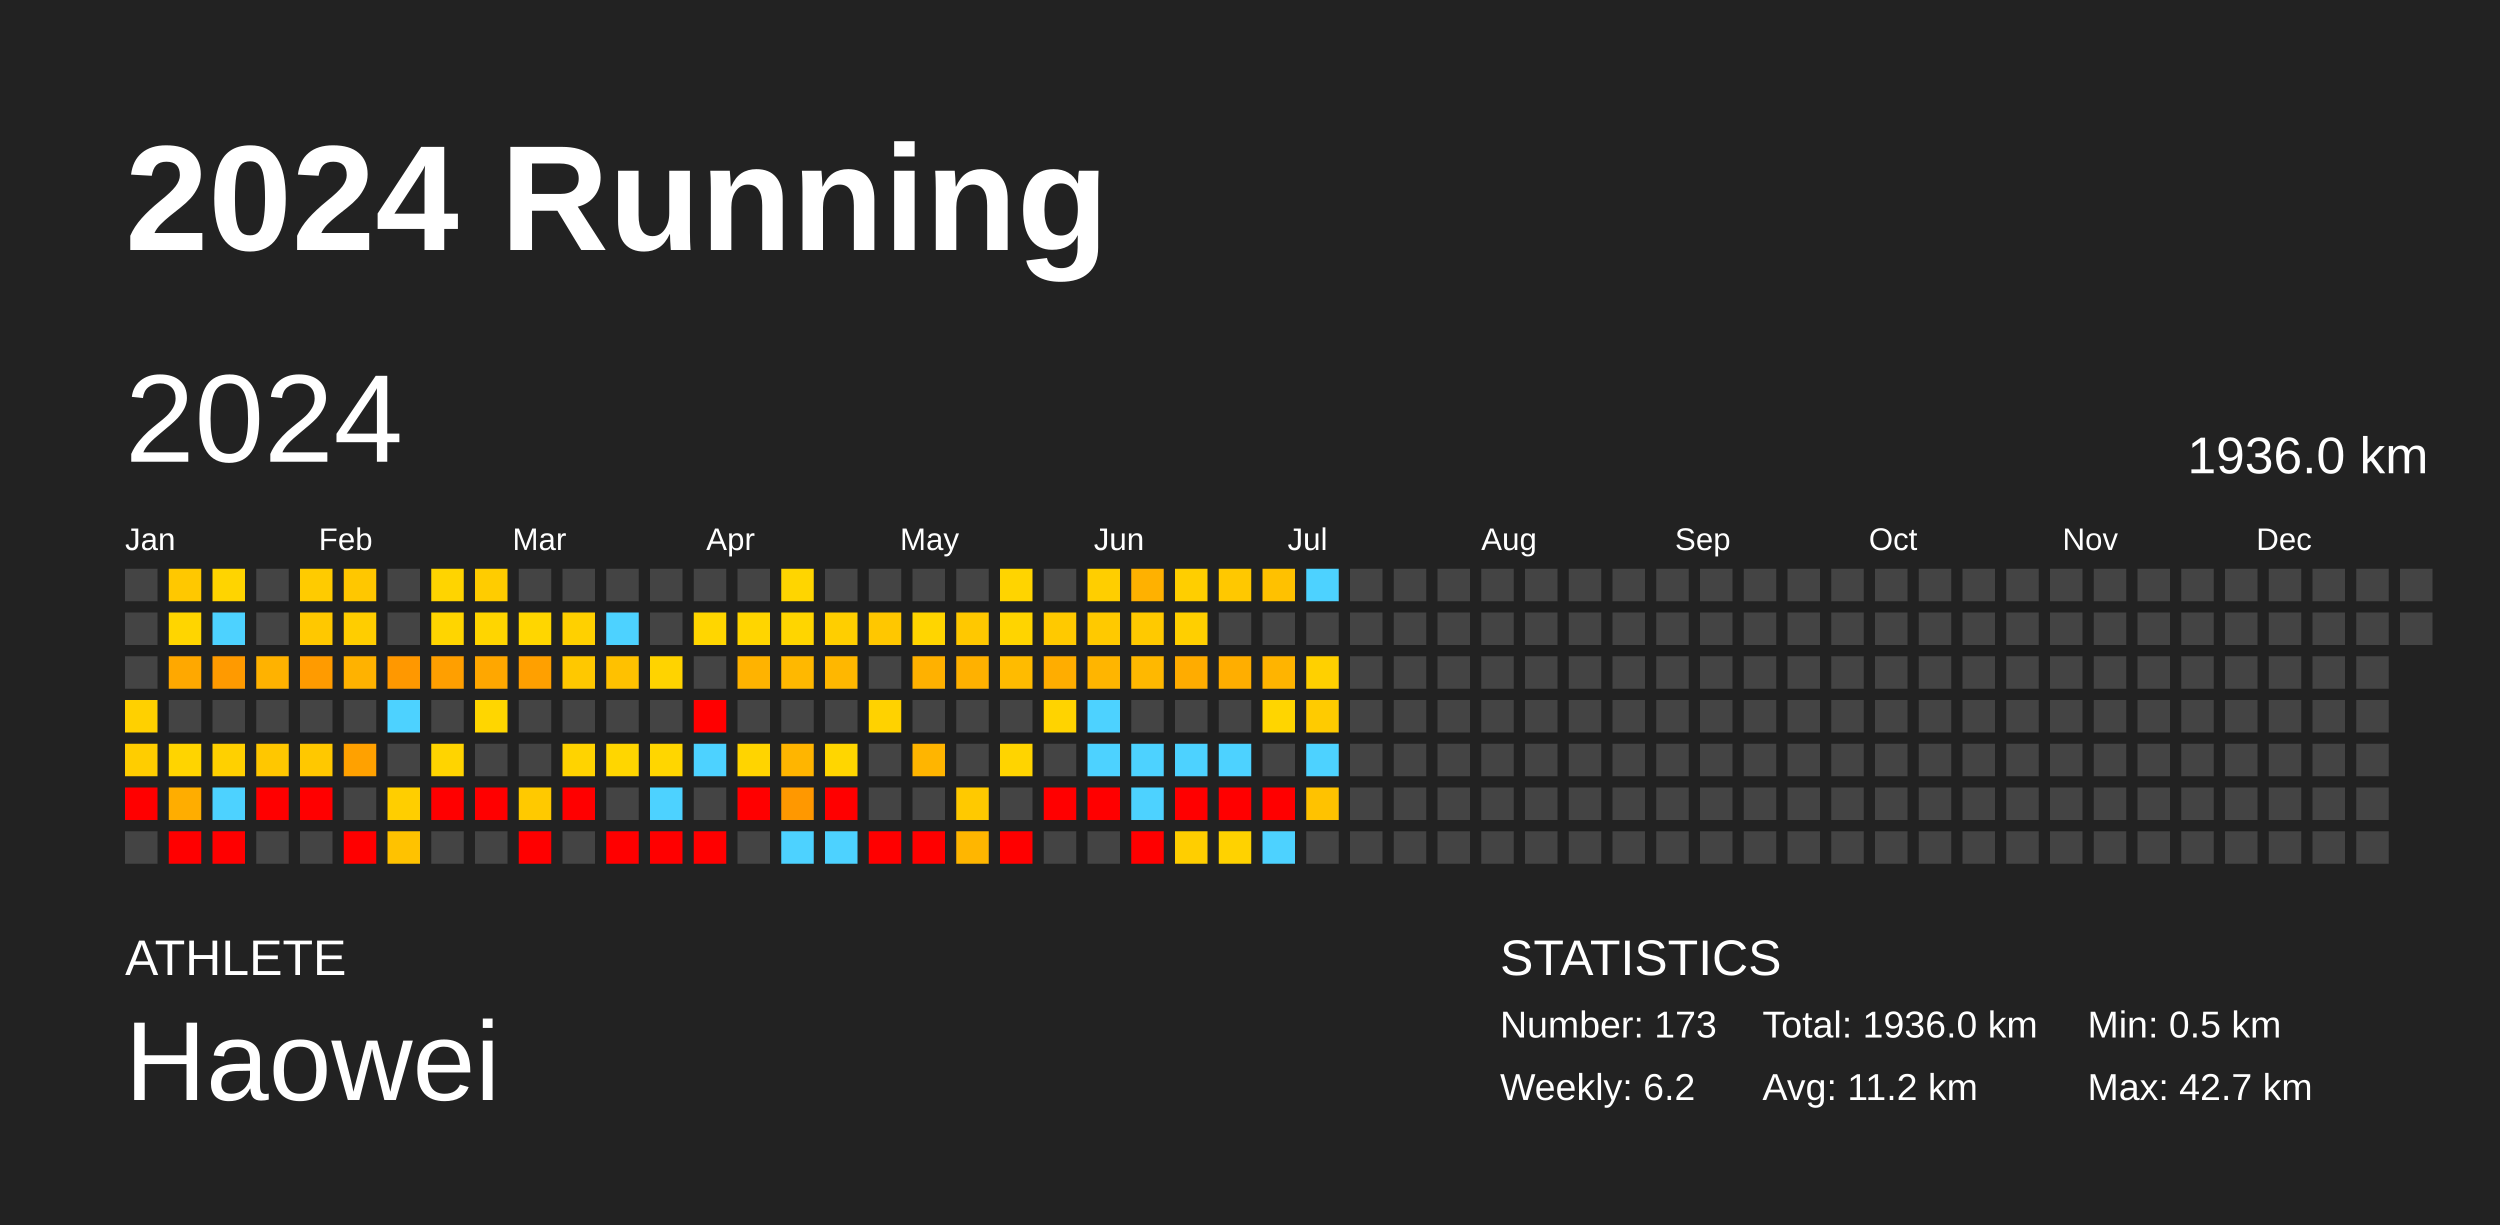
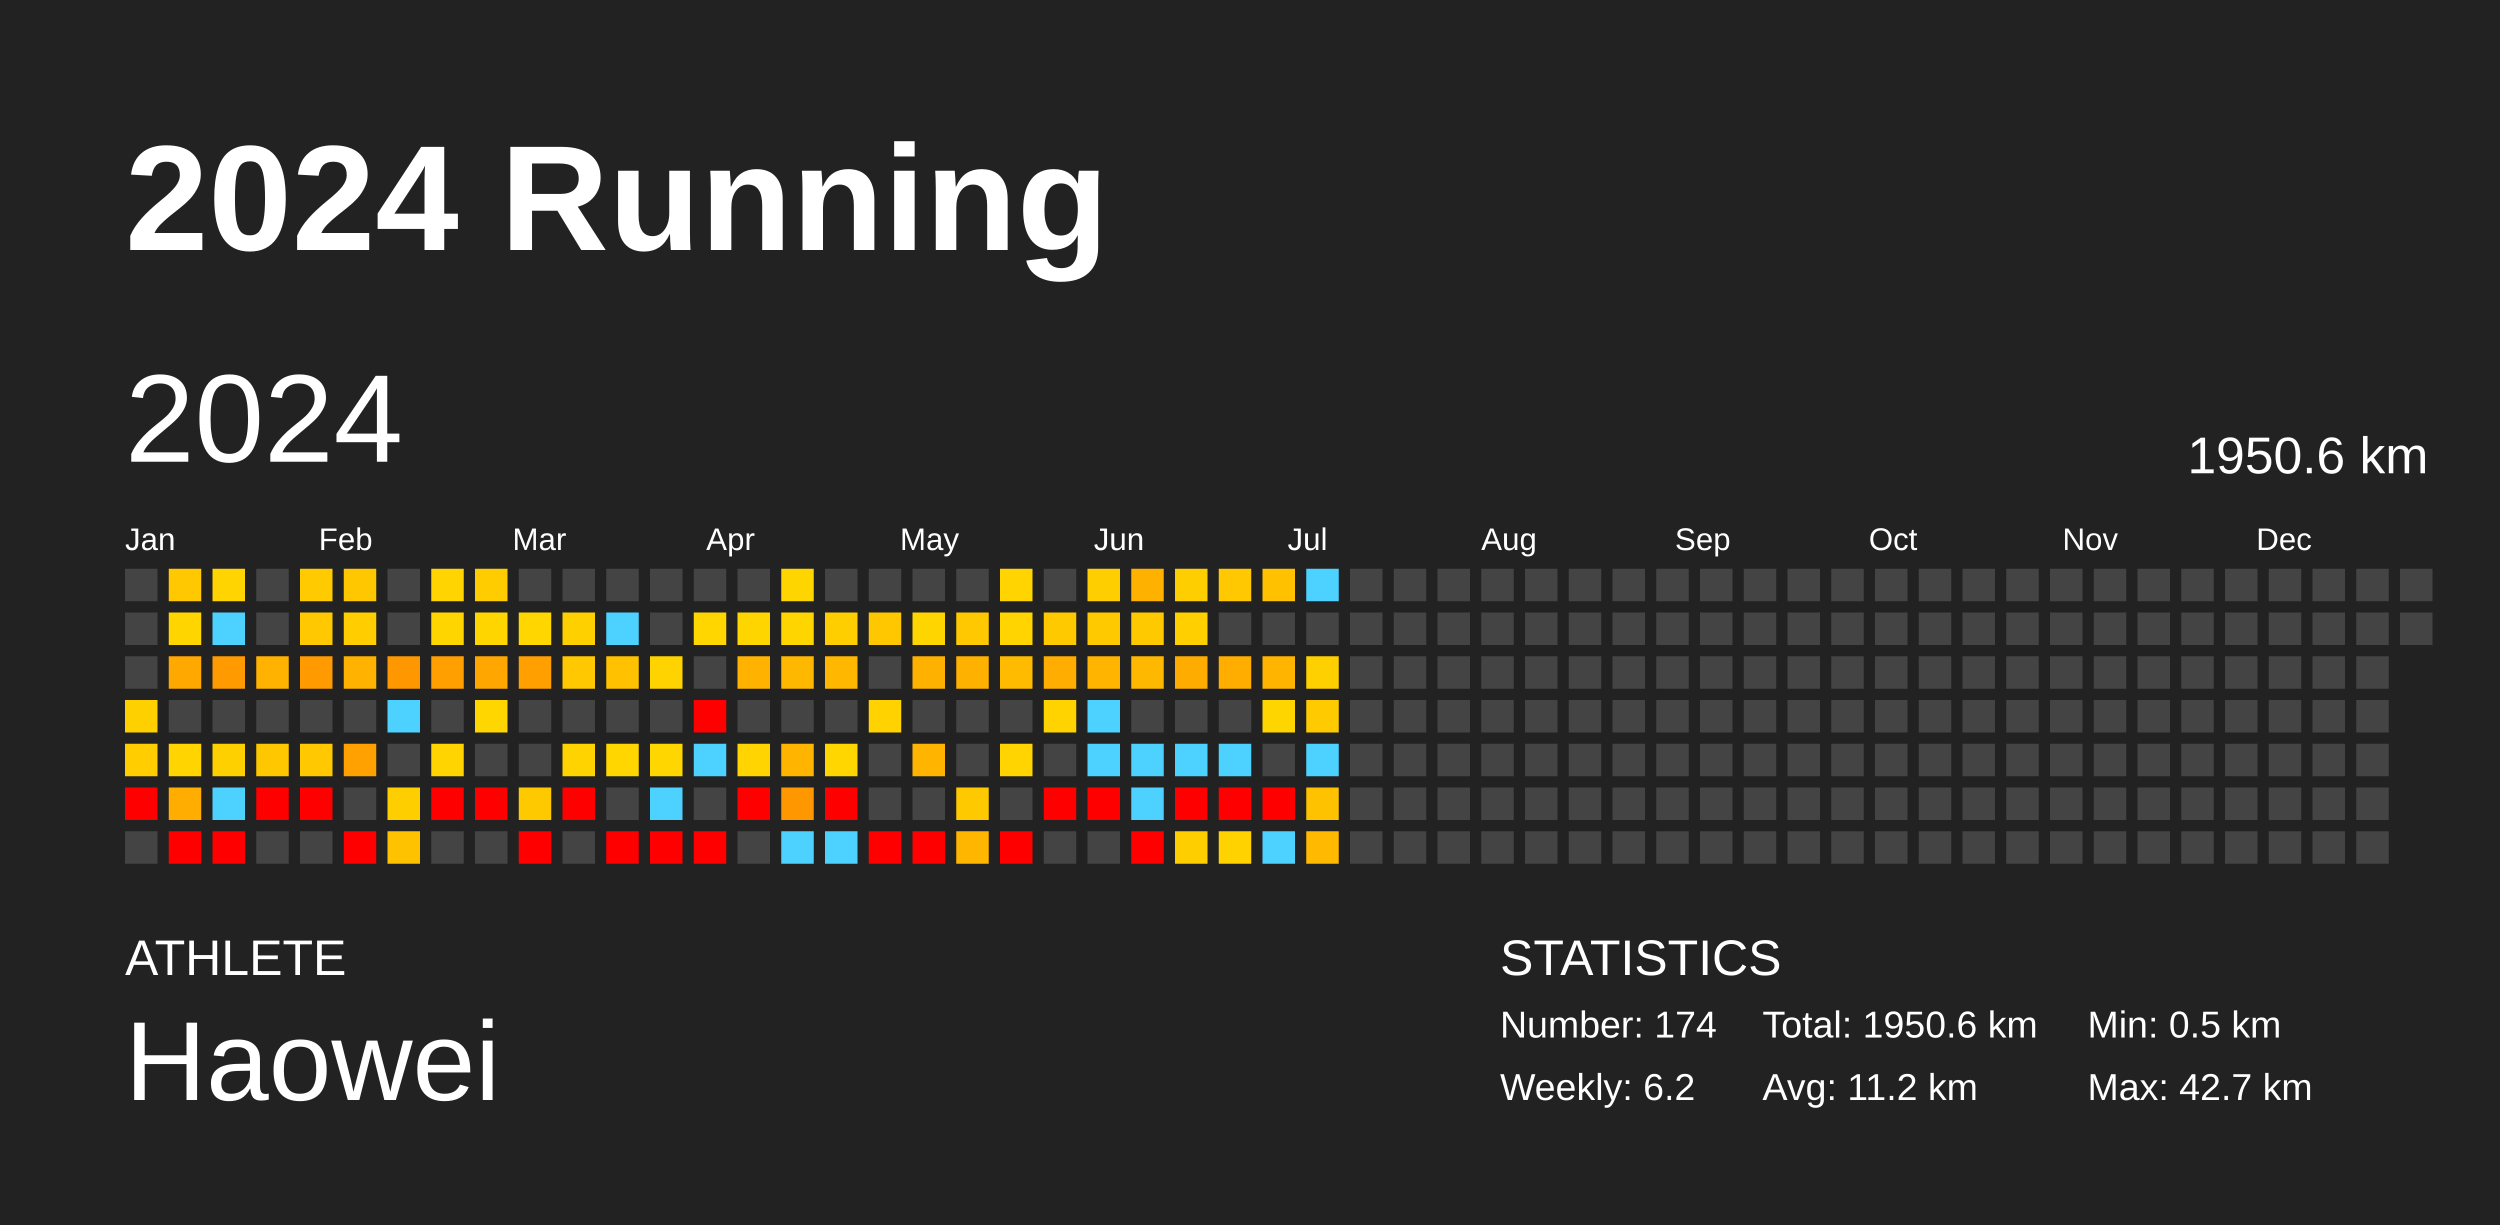
<svg xmlns="http://www.w3.org/2000/svg" baseProfile="full" height="98mm" version="1.1" viewBox="0,0,200,98" width="200mm">
  <defs />
  <rect fill="#222222" height="98" width="200" x="0" y="0" />
  <text fill="#FFFFFF" style="font-size:12px; font-family:Arial; font-weight:bold;" x="10" y="20">2024 Running</text>
  <text fill="#FFFFFF" style="font-size:4px; font-family:Arial" x="10" y="78">ATHLETE</text>
  <text fill="#FFFFFF" style="font-size:9px; font-family:Arial" x="10" y="88">Haowei</text>
  <text fill="#FFFFFF" style="font-size:4px; font-family:Arial" x="120" y="78">STATISTICS</text>
-   <text fill="#FFFFFF" style="font-size:3px; font-family:Arial" x="120" y="83">Number: 173</text>
+   <text fill="#FFFFFF" style="font-size:3px; font-family:Arial" x="120" y="83">Number: 174</text>
  <text fill="#FFFFFF" style="font-size:3px; font-family:Arial" x="120" y="88">Weekly: 6.2</text>
-   <text fill="#FFFFFF" style="font-size:3px; font-family:Arial" x="141" y="83">Total: 1936.0 km</text>
+   <text fill="#FFFFFF" style="font-size:3px; font-family:Arial" x="141" y="83">Total: 1950.6 km</text>
  <text fill="#FFFFFF" style="font-size:3px; font-family:Arial" x="141" y="88">Avg: 11.2 km</text>
  <text fill="#FFFFFF" style="font-size:3px; font-family:Arial" x="167" y="83">Min: 0.5 km</text>
  <text fill="#FFFFFF" style="font-size:3px; font-family:Arial" x="167" y="88">Max: 42.7 km</text>
  <text dominant-baseline="hanging" fill="#FFFFFF" style="font-size:10.0px; font-family:Arial;" x="10" y="30">2024</text>
-   <text dominant-baseline="hanging" fill="#FFFFFF" style="font-size:4.125px; font-family:Arial;" x="175" y="35">1936.0 km</text>
+   <text dominant-baseline="hanging" fill="#FFFFFF" style="font-size:4.125px; font-family:Arial;" x="175" y="35">1950.6 km</text>
  <text fill="#FFFFFF" style="font-size:2.5px; font-family:Arial" x="10.0" y="44">Jan</text>
  <text fill="#FFFFFF" style="font-size:2.5px; font-family:Arial" x="25.5" y="44">Feb</text>
  <text fill="#FFFFFF" style="font-size:2.5px; font-family:Arial" x="41.0" y="44">Mar</text>
  <text fill="#FFFFFF" style="font-size:2.5px; font-family:Arial" x="56.5" y="44">Apr</text>
  <text fill="#FFFFFF" style="font-size:2.5px; font-family:Arial" x="72.0" y="44">May</text>
  <text fill="#FFFFFF" style="font-size:2.5px; font-family:Arial" x="87.5" y="44">Jun</text>
  <text fill="#FFFFFF" style="font-size:2.5px; font-family:Arial" x="103.0" y="44">Jul</text>
  <text fill="#FFFFFF" style="font-size:2.5px; font-family:Arial" x="118.5" y="44">Aug</text>
  <text fill="#FFFFFF" style="font-size:2.5px; font-family:Arial" x="134.0" y="44">Sep</text>
  <text fill="#FFFFFF" style="font-size:2.5px; font-family:Arial" x="149.5" y="44">Oct</text>
  <text fill="#FFFFFF" style="font-size:2.5px; font-family:Arial" x="165.0" y="44">Nov</text>
  <text fill="#FFFFFF" style="font-size:2.5px; font-family:Arial" x="180.5" y="44">Dec</text>
  <rect fill="#444444" height="2.6" width="2.6" x="10.0" y="45.5" />
  <rect fill="#444444" height="2.6" width="2.6" x="10.0" y="49.0" />
  <rect fill="#444444" height="2.6" width="2.6" x="10.0" y="52.5" />
  <rect fill="#ffd000" height="2.6" width="2.6" x="10.0" y="56.0" />
  <rect fill="#ffcd00" height="2.6" width="2.6" x="10.0" y="59.5" />
  <rect fill="red" height="2.6" width="2.6" x="10.0" y="63.0" />
  <rect fill="#444444" height="2.6" width="2.6" x="10.0" y="66.5" />
  <rect fill="#ffc800" height="2.6" width="2.6" x="13.5" y="45.5" />
  <rect fill="#ffd500" height="2.6" width="2.6" x="13.5" y="49.0" />
  <rect fill="#ffa800" height="2.6" width="2.6" x="13.5" y="52.5" />
  <rect fill="#444444" height="2.6" width="2.6" x="13.5" y="56.0" />
  <rect fill="#ffd400" height="2.6" width="2.6" x="13.5" y="59.5" />
  <rect fill="#ffad00" height="2.6" width="2.6" x="13.5" y="63.0" />
  <rect fill="red" height="2.6" width="2.6" x="13.5" y="66.5" />
  <rect fill="#ffd400" height="2.6" width="2.6" x="17.0" y="45.5" />
  <rect fill="#4dd2ff" height="2.6" width="2.6" x="17.0" y="49.0" />
  <rect fill="#ff9a00" height="2.6" width="2.6" x="17.0" y="52.5" />
  <rect fill="#444444" height="2.6" width="2.6" x="17.0" y="56.0" />
  <rect fill="#ffd000" height="2.6" width="2.6" x="17.0" y="59.5" />
  <rect fill="#4dd2ff" height="2.6" width="2.6" x="17.0" y="63.0" />
  <rect fill="red" height="2.6" width="2.6" x="17.0" y="66.5" />
  <rect fill="#444444" height="2.6" width="2.6" x="20.5" y="45.5" />
  <rect fill="#444444" height="2.6" width="2.6" x="20.5" y="49.0" />
  <rect fill="#ffb200" height="2.6" width="2.6" x="20.5" y="52.5" />
  <rect fill="#444444" height="2.6" width="2.6" x="20.5" y="56.0" />
  <rect fill="#ffc700" height="2.6" width="2.6" x="20.5" y="59.5" />
  <rect fill="red" height="2.6" width="2.6" x="20.5" y="63.0" />
  <rect fill="#444444" height="2.6" width="2.6" x="20.5" y="66.5" />
  <rect fill="#ffcb00" height="2.6" width="2.6" x="24.0" y="45.5" />
  <rect fill="#ffc800" height="2.6" width="2.6" x="24.0" y="49.0" />
  <rect fill="#ff9b00" height="2.6" width="2.6" x="24.0" y="52.5" />
  <rect fill="#444444" height="2.6" width="2.6" x="24.0" y="56.0" />
  <rect fill="#ffc800" height="2.6" width="2.6" x="24.0" y="59.5" />
  <rect fill="red" height="2.6" width="2.6" x="24.0" y="63.0" />
  <rect fill="#444444" height="2.6" width="2.6" x="24.0" y="66.5" />
  <rect fill="#ffc700" height="2.6" width="2.6" x="27.5" y="45.5" />
  <rect fill="#ffcd00" height="2.6" width="2.6" x="27.5" y="49.0" />
  <rect fill="#ffb200" height="2.6" width="2.6" x="27.5" y="52.5" />
  <rect fill="#444444" height="2.6" width="2.6" x="27.5" y="56.0" />
  <rect fill="#ffa100" height="2.6" width="2.6" x="27.5" y="59.5" />
  <rect fill="#444444" height="2.6" width="2.6" x="27.5" y="63.0" />
  <rect fill="red" height="2.6" width="2.6" x="27.5" y="66.5" />
  <rect fill="#444444" height="2.6" width="2.6" x="31.0" y="45.5" />
  <rect fill="#444444" height="2.6" width="2.6" x="31.0" y="49.0" />
  <rect fill="#ff9800" height="2.6" width="2.6" x="31.0" y="52.5" />
  <rect fill="#4dd2ff" height="2.6" width="2.6" x="31.0" y="56.0" />
  <rect fill="#444444" height="2.6" width="2.6" x="31.0" y="59.5" />
  <rect fill="#ffce00" height="2.6" width="2.6" x="31.0" y="63.0" />
  <rect fill="#ffc200" height="2.6" width="2.6" x="31.0" y="66.5" />
  <rect fill="#ffd400" height="2.6" width="2.6" x="34.5" y="45.5" />
  <rect fill="#ffd500" height="2.6" width="2.6" x="34.5" y="49.0" />
  <rect fill="#ff9f00" height="2.6" width="2.6" x="34.5" y="52.5" />
  <rect fill="#444444" height="2.6" width="2.6" x="34.5" y="56.0" />
  <rect fill="#ffd400" height="2.6" width="2.6" x="34.5" y="59.5" />
  <rect fill="red" height="2.6" width="2.6" x="34.5" y="63.0" />
  <rect fill="#444444" height="2.6" width="2.6" x="34.5" y="66.5" />
  <rect fill="#ffcc00" height="2.6" width="2.6" x="38.0" y="45.5" />
  <rect fill="#ffd500" height="2.6" width="2.6" x="38.0" y="49.0" />
  <rect fill="#ffa700" height="2.6" width="2.6" x="38.0" y="52.5" />
  <rect fill="#ffd600" height="2.6" width="2.6" x="38.0" y="56.0" />
  <rect fill="#444444" height="2.6" width="2.6" x="38.0" y="59.5" />
  <rect fill="red" height="2.6" width="2.6" x="38.0" y="63.0" />
  <rect fill="#444444" height="2.6" width="2.6" x="38.0" y="66.5" />
  <rect fill="#444444" height="2.6" width="2.6" x="41.5" y="45.5" />
  <rect fill="#ffd600" height="2.6" width="2.6" x="41.5" y="49.0" />
  <rect fill="#ffa000" height="2.6" width="2.6" x="41.5" y="52.5" />
  <rect fill="#444444" height="2.6" width="2.6" x="41.5" y="56.0" />
  <rect fill="#444444" height="2.6" width="2.6" x="41.5" y="59.5" />
  <rect fill="#ffc900" height="2.6" width="2.6" x="41.5" y="63.0" />
  <rect fill="red" height="2.6" width="2.6" x="41.5" y="66.5" />
  <rect fill="#444444" height="2.6" width="2.6" x="45.0" y="45.5" />
  <rect fill="#ffd000" height="2.6" width="2.6" x="45.0" y="49.0" />
  <rect fill="#ffc800" height="2.6" width="2.6" x="45.0" y="52.5" />
  <rect fill="#444444" height="2.6" width="2.6" x="45.0" y="56.0" />
  <rect fill="#ffd300" height="2.6" width="2.6" x="45.0" y="59.5" />
  <rect fill="red" height="2.6" width="2.6" x="45.0" y="63.0" />
  <rect fill="#444444" height="2.6" width="2.6" x="45.0" y="66.5" />
  <rect fill="#444444" height="2.6" width="2.6" x="48.5" y="45.5" />
  <rect fill="#4dd2ff" height="2.6" width="2.6" x="48.5" y="49.0" />
  <rect fill="#ffc100" height="2.6" width="2.6" x="48.5" y="52.5" />
  <rect fill="#444444" height="2.6" width="2.6" x="48.5" y="56.0" />
  <rect fill="#ffd600" height="2.6" width="2.6" x="48.5" y="59.5" />
  <rect fill="#444444" height="2.6" width="2.6" x="48.5" y="63.0" />
  <rect fill="red" height="2.6" width="2.6" x="48.5" y="66.5" />
  <rect fill="#444444" height="2.6" width="2.6" x="52.0" y="45.5" />
  <rect fill="#444444" height="2.6" width="2.6" x="52.0" y="49.0" />
  <rect fill="#ffd300" height="2.6" width="2.6" x="52.0" y="52.5" />
  <rect fill="#444444" height="2.6" width="2.6" x="52.0" y="56.0" />
  <rect fill="#ffd600" height="2.6" width="2.6" x="52.0" y="59.5" />
  <rect fill="#4dd2ff" height="2.6" width="2.6" x="52.0" y="63.0" />
  <rect fill="red" height="2.6" width="2.6" x="52.0" y="66.5" />
  <rect fill="#444444" height="2.6" width="2.6" x="55.5" y="45.5" />
  <rect fill="#ffd600" height="2.6" width="2.6" x="55.5" y="49.0" />
  <rect fill="#444444" height="2.6" width="2.6" x="55.5" y="52.5" />
  <rect fill="red" height="2.6" width="2.6" x="55.5" y="56.0" />
  <rect fill="#4dd2ff" height="2.6" width="2.6" x="55.5" y="59.5" />
  <rect fill="#444444" height="2.6" width="2.6" x="55.5" y="63.0" />
  <rect fill="red" height="2.6" width="2.6" x="55.5" y="66.5" />
  <rect fill="#444444" height="2.6" width="2.6" x="59.0" y="45.5" />
  <rect fill="#ffd500" height="2.6" width="2.6" x="59.0" y="49.0" />
  <rect fill="#ffb300" height="2.6" width="2.6" x="59.0" y="52.5" />
  <rect fill="#444444" height="2.6" width="2.6" x="59.0" y="56.0" />
  <rect fill="#ffd400" height="2.6" width="2.6" x="59.0" y="59.5" />
  <rect fill="red" height="2.6" width="2.6" x="59.0" y="63.0" />
  <rect fill="#444444" height="2.6" width="2.6" x="59.0" y="66.5" />
  <rect fill="#ffd500" height="2.6" width="2.6" x="62.5" y="45.5" />
  <rect fill="#ffd500" height="2.6" width="2.6" x="62.5" y="49.0" />
  <rect fill="#ffb800" height="2.6" width="2.6" x="62.5" y="52.5" />
  <rect fill="#444444" height="2.6" width="2.6" x="62.5" y="56.0" />
  <rect fill="#ffb500" height="2.6" width="2.6" x="62.5" y="59.5" />
  <rect fill="#ff9800" height="2.6" width="2.6" x="62.5" y="63.0" />
  <rect fill="#4dd2ff" height="2.6" width="2.6" x="62.5" y="66.5" />
  <rect fill="#444444" height="2.6" width="2.6" x="66.0" y="45.5" />
  <rect fill="#ffce00" height="2.6" width="2.6" x="66.0" y="49.0" />
  <rect fill="#ffb700" height="2.6" width="2.6" x="66.0" y="52.5" />
  <rect fill="#444444" height="2.6" width="2.6" x="66.0" y="56.0" />
  <rect fill="#ffd600" height="2.6" width="2.6" x="66.0" y="59.5" />
  <rect fill="red" height="2.6" width="2.6" x="66.0" y="63.0" />
  <rect fill="#4dd2ff" height="2.6" width="2.6" x="66.0" y="66.5" />
  <rect fill="#444444" height="2.6" width="2.6" x="69.5" y="45.5" />
  <rect fill="#ffc700" height="2.6" width="2.6" x="69.5" y="49.0" />
  <rect fill="#444444" height="2.6" width="2.6" x="69.5" y="52.5" />
  <rect fill="#ffd200" height="2.6" width="2.6" x="69.5" y="56.0" />
  <rect fill="#444444" height="2.6" width="2.6" x="69.5" y="59.5" />
  <rect fill="#444444" height="2.6" width="2.6" x="69.5" y="63.0" />
  <rect fill="red" height="2.6" width="2.6" x="69.5" y="66.5" />
  <rect fill="#444444" height="2.6" width="2.6" x="73.0" y="45.5" />
  <rect fill="#ffd500" height="2.6" width="2.6" x="73.0" y="49.0" />
  <rect fill="#ffb100" height="2.6" width="2.6" x="73.0" y="52.5" />
  <rect fill="#444444" height="2.6" width="2.6" x="73.0" y="56.0" />
  <rect fill="#ffb500" height="2.6" width="2.6" x="73.0" y="59.5" />
  <rect fill="#444444" height="2.6" width="2.6" x="73.0" y="63.0" />
  <rect fill="red" height="2.6" width="2.6" x="73.0" y="66.5" />
  <rect fill="#444444" height="2.6" width="2.6" x="76.5" y="45.5" />
  <rect fill="#ffc800" height="2.6" width="2.6" x="76.5" y="49.0" />
  <rect fill="#ffb100" height="2.6" width="2.6" x="76.5" y="52.5" />
  <rect fill="#444444" height="2.6" width="2.6" x="76.5" y="56.0" />
  <rect fill="#444444" height="2.6" width="2.6" x="76.5" y="59.5" />
  <rect fill="#ffc900" height="2.6" width="2.6" x="76.5" y="63.0" />
  <rect fill="#ffb600" height="2.6" width="2.6" x="76.5" y="66.5" />
  <rect fill="#ffd400" height="2.6" width="2.6" x="80.0" y="45.5" />
  <rect fill="#ffd400" height="2.6" width="2.6" x="80.0" y="49.0" />
  <rect fill="#ffbb00" height="2.6" width="2.6" x="80.0" y="52.5" />
  <rect fill="#444444" height="2.6" width="2.6" x="80.0" y="56.0" />
  <rect fill="#ffd400" height="2.6" width="2.6" x="80.0" y="59.5" />
  <rect fill="#444444" height="2.6" width="2.6" x="80.0" y="63.0" />
  <rect fill="red" height="2.6" width="2.6" x="80.0" y="66.5" />
  <rect fill="#444444" height="2.6" width="2.6" x="83.5" y="45.5" />
  <rect fill="#ffc900" height="2.6" width="2.6" x="83.5" y="49.0" />
  <rect fill="#ffad00" height="2.6" width="2.6" x="83.5" y="52.5" />
  <rect fill="#ffd300" height="2.6" width="2.6" x="83.5" y="56.0" />
  <rect fill="#444444" height="2.6" width="2.6" x="83.5" y="59.5" />
  <rect fill="red" height="2.6" width="2.6" x="83.5" y="63.0" />
  <rect fill="#444444" height="2.6" width="2.6" x="83.5" y="66.5" />
  <rect fill="#ffce00" height="2.6" width="2.6" x="87.0" y="45.5" />
  <rect fill="#ffc900" height="2.6" width="2.6" x="87.0" y="49.0" />
  <rect fill="#ffb500" height="2.6" width="2.6" x="87.0" y="52.5" />
  <rect fill="#4dd2ff" height="2.6" width="2.6" x="87.0" y="56.0" />
  <rect fill="#4dd2ff" height="2.6" width="2.6" x="87.0" y="59.5" />
  <rect fill="red" height="2.6" width="2.6" x="87.0" y="63.0" />
  <rect fill="#444444" height="2.6" width="2.6" x="87.0" y="66.5" />
  <rect fill="#ffb100" height="2.6" width="2.6" x="90.5" y="45.5" />
  <rect fill="#ffc900" height="2.6" width="2.6" x="90.5" y="49.0" />
  <rect fill="#ffb800" height="2.6" width="2.6" x="90.5" y="52.5" />
  <rect fill="#444444" height="2.6" width="2.6" x="90.5" y="56.0" />
  <rect fill="#4dd2ff" height="2.6" width="2.6" x="90.5" y="59.5" />
  <rect fill="#4dd2ff" height="2.6" width="2.6" x="90.5" y="63.0" />
  <rect fill="red" height="2.6" width="2.6" x="90.5" y="66.5" />
  <rect fill="#ffce00" height="2.6" width="2.6" x="94.0" y="45.5" />
  <rect fill="#ffcf00" height="2.6" width="2.6" x="94.0" y="49.0" />
  <rect fill="#ffac00" height="2.6" width="2.6" x="94.0" y="52.5" />
  <rect fill="#444444" height="2.6" width="2.6" x="94.0" y="56.0" />
  <rect fill="#4dd2ff" height="2.6" width="2.6" x="94.0" y="59.5" />
  <rect fill="red" height="2.6" width="2.6" x="94.0" y="63.0" />
  <rect fill="#ffce00" height="2.6" width="2.6" x="94.0" y="66.5" />
  <rect fill="#ffc800" height="2.6" width="2.6" x="97.5" y="45.5" />
  <rect fill="#444444" height="2.6" width="2.6" x="97.5" y="49.0" />
  <rect fill="#ffae00" height="2.6" width="2.6" x="97.5" y="52.5" />
  <rect fill="#444444" height="2.6" width="2.6" x="97.5" y="56.0" />
  <rect fill="#4dd2ff" height="2.6" width="2.6" x="97.5" y="59.5" />
  <rect fill="red" height="2.6" width="2.6" x="97.5" y="63.0" />
  <rect fill="#ffd200" height="2.6" width="2.6" x="97.5" y="66.5" />
  <rect fill="#ffc100" height="2.6" width="2.6" x="101.0" y="45.5" />
  <rect fill="#444444" height="2.6" width="2.6" x="101.0" y="49.0" />
  <rect fill="#ffb400" height="2.6" width="2.6" x="101.0" y="52.5" />
  <rect fill="#ffd500" height="2.6" width="2.6" x="101.0" y="56.0" />
  <rect fill="#444444" height="2.6" width="2.6" x="101.0" y="59.5" />
  <rect fill="red" height="2.6" width="2.6" x="101.0" y="63.0" />
  <rect fill="#4dd2ff" height="2.6" width="2.6" x="101.0" y="66.5" />
  <rect fill="#4dd2ff" height="2.6" width="2.6" x="104.5" y="45.5" />
  <rect fill="#444444" height="2.6" width="2.6" x="104.5" y="49.0" />
  <rect fill="#ffd000" height="2.6" width="2.6" x="104.5" y="52.5" />
  <rect fill="#ffcb00" height="2.6" width="2.6" x="104.5" y="56.0" />
  <rect fill="#4dd2ff" height="2.6" width="2.6" x="104.5" y="59.5" />
  <rect fill="#ffc200" height="2.6" width="2.6" x="104.5" y="63.0" />
-   <rect fill="#444444" height="2.6" width="2.6" x="104.5" y="66.5" />
+   <rect fill="#ffb900" height="2.6" width="2.6" x="104.5" y="66.5" />
  <rect fill="#444444" height="2.6" width="2.6" x="108.0" y="45.5" />
  <rect fill="#444444" height="2.6" width="2.6" x="108.0" y="49.0" />
  <rect fill="#444444" height="2.6" width="2.6" x="108.0" y="52.5" />
  <rect fill="#444444" height="2.6" width="2.6" x="108.0" y="56.0" />
  <rect fill="#444444" height="2.6" width="2.6" x="108.0" y="59.5" />
  <rect fill="#444444" height="2.6" width="2.6" x="108.0" y="63.0" />
  <rect fill="#444444" height="2.6" width="2.6" x="108.0" y="66.5" />
  <rect fill="#444444" height="2.6" width="2.6" x="111.5" y="45.5" />
  <rect fill="#444444" height="2.6" width="2.6" x="111.5" y="49.0" />
  <rect fill="#444444" height="2.6" width="2.6" x="111.5" y="52.5" />
  <rect fill="#444444" height="2.6" width="2.6" x="111.5" y="56.0" />
  <rect fill="#444444" height="2.6" width="2.6" x="111.5" y="59.5" />
  <rect fill="#444444" height="2.6" width="2.6" x="111.5" y="63.0" />
  <rect fill="#444444" height="2.6" width="2.6" x="111.5" y="66.5" />
  <rect fill="#444444" height="2.6" width="2.6" x="115.0" y="45.5" />
  <rect fill="#444444" height="2.6" width="2.6" x="115.0" y="49.0" />
  <rect fill="#444444" height="2.6" width="2.6" x="115.0" y="52.5" />
  <rect fill="#444444" height="2.6" width="2.6" x="115.0" y="56.0" />
  <rect fill="#444444" height="2.6" width="2.6" x="115.0" y="59.5" />
  <rect fill="#444444" height="2.6" width="2.6" x="115.0" y="63.0" />
  <rect fill="#444444" height="2.6" width="2.6" x="115.0" y="66.5" />
  <rect fill="#444444" height="2.6" width="2.6" x="118.5" y="45.5" />
  <rect fill="#444444" height="2.6" width="2.6" x="118.5" y="49.0" />
  <rect fill="#444444" height="2.6" width="2.6" x="118.5" y="52.5" />
  <rect fill="#444444" height="2.6" width="2.6" x="118.5" y="56.0" />
  <rect fill="#444444" height="2.6" width="2.6" x="118.5" y="59.5" />
  <rect fill="#444444" height="2.6" width="2.6" x="118.5" y="63.0" />
  <rect fill="#444444" height="2.6" width="2.6" x="118.5" y="66.5" />
  <rect fill="#444444" height="2.6" width="2.6" x="122.0" y="45.5" />
  <rect fill="#444444" height="2.6" width="2.6" x="122.0" y="49.0" />
  <rect fill="#444444" height="2.6" width="2.6" x="122.0" y="52.5" />
  <rect fill="#444444" height="2.6" width="2.6" x="122.0" y="56.0" />
  <rect fill="#444444" height="2.6" width="2.6" x="122.0" y="59.5" />
  <rect fill="#444444" height="2.6" width="2.6" x="122.0" y="63.0" />
  <rect fill="#444444" height="2.6" width="2.6" x="122.0" y="66.5" />
  <rect fill="#444444" height="2.6" width="2.6" x="125.5" y="45.5" />
  <rect fill="#444444" height="2.6" width="2.6" x="125.5" y="49.0" />
  <rect fill="#444444" height="2.6" width="2.6" x="125.5" y="52.5" />
  <rect fill="#444444" height="2.6" width="2.6" x="125.5" y="56.0" />
  <rect fill="#444444" height="2.6" width="2.6" x="125.5" y="59.5" />
  <rect fill="#444444" height="2.6" width="2.6" x="125.5" y="63.0" />
  <rect fill="#444444" height="2.6" width="2.6" x="125.5" y="66.5" />
  <rect fill="#444444" height="2.6" width="2.6" x="129.0" y="45.5" />
  <rect fill="#444444" height="2.6" width="2.6" x="129.0" y="49.0" />
  <rect fill="#444444" height="2.6" width="2.6" x="129.0" y="52.5" />
  <rect fill="#444444" height="2.6" width="2.6" x="129.0" y="56.0" />
  <rect fill="#444444" height="2.6" width="2.6" x="129.0" y="59.5" />
  <rect fill="#444444" height="2.6" width="2.6" x="129.0" y="63.0" />
  <rect fill="#444444" height="2.6" width="2.6" x="129.0" y="66.5" />
  <rect fill="#444444" height="2.6" width="2.6" x="132.5" y="45.5" />
  <rect fill="#444444" height="2.6" width="2.6" x="132.5" y="49.0" />
  <rect fill="#444444" height="2.6" width="2.6" x="132.5" y="52.5" />
  <rect fill="#444444" height="2.6" width="2.6" x="132.5" y="56.0" />
  <rect fill="#444444" height="2.6" width="2.6" x="132.5" y="59.5" />
  <rect fill="#444444" height="2.6" width="2.6" x="132.5" y="63.0" />
  <rect fill="#444444" height="2.6" width="2.6" x="132.5" y="66.5" />
  <rect fill="#444444" height="2.6" width="2.6" x="136.0" y="45.5" />
  <rect fill="#444444" height="2.6" width="2.6" x="136.0" y="49.0" />
  <rect fill="#444444" height="2.6" width="2.6" x="136.0" y="52.5" />
  <rect fill="#444444" height="2.6" width="2.6" x="136.0" y="56.0" />
  <rect fill="#444444" height="2.6" width="2.6" x="136.0" y="59.5" />
  <rect fill="#444444" height="2.6" width="2.6" x="136.0" y="63.0" />
  <rect fill="#444444" height="2.6" width="2.6" x="136.0" y="66.5" />
  <rect fill="#444444" height="2.6" width="2.6" x="139.5" y="45.5" />
  <rect fill="#444444" height="2.6" width="2.6" x="139.5" y="49.0" />
  <rect fill="#444444" height="2.6" width="2.6" x="139.5" y="52.5" />
  <rect fill="#444444" height="2.6" width="2.6" x="139.5" y="56.0" />
  <rect fill="#444444" height="2.6" width="2.6" x="139.5" y="59.5" />
  <rect fill="#444444" height="2.6" width="2.6" x="139.5" y="63.0" />
  <rect fill="#444444" height="2.6" width="2.6" x="139.5" y="66.5" />
  <rect fill="#444444" height="2.6" width="2.6" x="143.0" y="45.5" />
  <rect fill="#444444" height="2.6" width="2.6" x="143.0" y="49.0" />
  <rect fill="#444444" height="2.6" width="2.6" x="143.0" y="52.5" />
  <rect fill="#444444" height="2.6" width="2.6" x="143.0" y="56.0" />
  <rect fill="#444444" height="2.6" width="2.6" x="143.0" y="59.5" />
  <rect fill="#444444" height="2.6" width="2.6" x="143.0" y="63.0" />
  <rect fill="#444444" height="2.6" width="2.6" x="143.0" y="66.5" />
  <rect fill="#444444" height="2.6" width="2.6" x="146.5" y="45.5" />
  <rect fill="#444444" height="2.6" width="2.6" x="146.5" y="49.0" />
  <rect fill="#444444" height="2.6" width="2.6" x="146.5" y="52.5" />
  <rect fill="#444444" height="2.6" width="2.6" x="146.5" y="56.0" />
  <rect fill="#444444" height="2.6" width="2.6" x="146.5" y="59.5" />
  <rect fill="#444444" height="2.6" width="2.6" x="146.5" y="63.0" />
  <rect fill="#444444" height="2.6" width="2.6" x="146.5" y="66.5" />
  <rect fill="#444444" height="2.6" width="2.6" x="150.0" y="45.5" />
  <rect fill="#444444" height="2.6" width="2.6" x="150.0" y="49.0" />
  <rect fill="#444444" height="2.6" width="2.6" x="150.0" y="52.5" />
  <rect fill="#444444" height="2.6" width="2.6" x="150.0" y="56.0" />
  <rect fill="#444444" height="2.6" width="2.6" x="150.0" y="59.5" />
  <rect fill="#444444" height="2.6" width="2.6" x="150.0" y="63.0" />
  <rect fill="#444444" height="2.6" width="2.6" x="150.0" y="66.5" />
  <rect fill="#444444" height="2.6" width="2.6" x="153.5" y="45.5" />
  <rect fill="#444444" height="2.6" width="2.6" x="153.5" y="49.0" />
  <rect fill="#444444" height="2.6" width="2.6" x="153.5" y="52.5" />
  <rect fill="#444444" height="2.6" width="2.6" x="153.5" y="56.0" />
  <rect fill="#444444" height="2.6" width="2.6" x="153.5" y="59.5" />
  <rect fill="#444444" height="2.6" width="2.6" x="153.5" y="63.0" />
  <rect fill="#444444" height="2.6" width="2.6" x="153.5" y="66.5" />
  <rect fill="#444444" height="2.6" width="2.6" x="157.0" y="45.5" />
  <rect fill="#444444" height="2.6" width="2.6" x="157.0" y="49.0" />
  <rect fill="#444444" height="2.6" width="2.6" x="157.0" y="52.5" />
  <rect fill="#444444" height="2.6" width="2.6" x="157.0" y="56.0" />
  <rect fill="#444444" height="2.6" width="2.6" x="157.0" y="59.5" />
  <rect fill="#444444" height="2.6" width="2.6" x="157.0" y="63.0" />
  <rect fill="#444444" height="2.6" width="2.6" x="157.0" y="66.5" />
  <rect fill="#444444" height="2.6" width="2.6" x="160.5" y="45.5" />
  <rect fill="#444444" height="2.6" width="2.6" x="160.5" y="49.0" />
  <rect fill="#444444" height="2.6" width="2.6" x="160.5" y="52.5" />
  <rect fill="#444444" height="2.6" width="2.6" x="160.5" y="56.0" />
  <rect fill="#444444" height="2.6" width="2.6" x="160.5" y="59.5" />
  <rect fill="#444444" height="2.6" width="2.6" x="160.5" y="63.0" />
  <rect fill="#444444" height="2.6" width="2.6" x="160.5" y="66.5" />
  <rect fill="#444444" height="2.6" width="2.6" x="164.0" y="45.5" />
  <rect fill="#444444" height="2.6" width="2.6" x="164.0" y="49.0" />
  <rect fill="#444444" height="2.6" width="2.6" x="164.0" y="52.5" />
  <rect fill="#444444" height="2.6" width="2.6" x="164.0" y="56.0" />
  <rect fill="#444444" height="2.6" width="2.6" x="164.0" y="59.5" />
  <rect fill="#444444" height="2.6" width="2.6" x="164.0" y="63.0" />
  <rect fill="#444444" height="2.6" width="2.6" x="164.0" y="66.5" />
  <rect fill="#444444" height="2.6" width="2.6" x="167.5" y="45.5" />
  <rect fill="#444444" height="2.6" width="2.6" x="167.5" y="49.0" />
  <rect fill="#444444" height="2.6" width="2.6" x="167.5" y="52.5" />
  <rect fill="#444444" height="2.6" width="2.6" x="167.5" y="56.0" />
  <rect fill="#444444" height="2.6" width="2.6" x="167.5" y="59.5" />
  <rect fill="#444444" height="2.6" width="2.6" x="167.5" y="63.0" />
  <rect fill="#444444" height="2.6" width="2.6" x="167.5" y="66.5" />
  <rect fill="#444444" height="2.6" width="2.6" x="171.0" y="45.5" />
  <rect fill="#444444" height="2.6" width="2.6" x="171.0" y="49.0" />
  <rect fill="#444444" height="2.6" width="2.6" x="171.0" y="52.5" />
  <rect fill="#444444" height="2.6" width="2.6" x="171.0" y="56.0" />
  <rect fill="#444444" height="2.6" width="2.6" x="171.0" y="59.5" />
  <rect fill="#444444" height="2.6" width="2.6" x="171.0" y="63.0" />
  <rect fill="#444444" height="2.6" width="2.6" x="171.0" y="66.5" />
  <rect fill="#444444" height="2.6" width="2.6" x="174.5" y="45.5" />
  <rect fill="#444444" height="2.6" width="2.6" x="174.5" y="49.0" />
  <rect fill="#444444" height="2.6" width="2.6" x="174.5" y="52.5" />
  <rect fill="#444444" height="2.6" width="2.6" x="174.5" y="56.0" />
  <rect fill="#444444" height="2.6" width="2.6" x="174.5" y="59.5" />
  <rect fill="#444444" height="2.6" width="2.6" x="174.5" y="63.0" />
  <rect fill="#444444" height="2.6" width="2.6" x="174.5" y="66.5" />
  <rect fill="#444444" height="2.6" width="2.6" x="178.0" y="45.5" />
  <rect fill="#444444" height="2.6" width="2.6" x="178.0" y="49.0" />
  <rect fill="#444444" height="2.6" width="2.6" x="178.0" y="52.5" />
  <rect fill="#444444" height="2.6" width="2.6" x="178.0" y="56.0" />
  <rect fill="#444444" height="2.6" width="2.6" x="178.0" y="59.5" />
  <rect fill="#444444" height="2.6" width="2.6" x="178.0" y="63.0" />
  <rect fill="#444444" height="2.6" width="2.6" x="178.0" y="66.5" />
  <rect fill="#444444" height="2.6" width="2.6" x="181.5" y="45.5" />
  <rect fill="#444444" height="2.6" width="2.6" x="181.5" y="49.0" />
  <rect fill="#444444" height="2.6" width="2.6" x="181.5" y="52.5" />
  <rect fill="#444444" height="2.6" width="2.6" x="181.5" y="56.0" />
  <rect fill="#444444" height="2.6" width="2.6" x="181.5" y="59.5" />
  <rect fill="#444444" height="2.6" width="2.6" x="181.5" y="63.0" />
  <rect fill="#444444" height="2.6" width="2.6" x="181.5" y="66.5" />
  <rect fill="#444444" height="2.6" width="2.6" x="185.0" y="45.5" />
  <rect fill="#444444" height="2.6" width="2.6" x="185.0" y="49.0" />
  <rect fill="#444444" height="2.6" width="2.6" x="185.0" y="52.5" />
  <rect fill="#444444" height="2.6" width="2.6" x="185.0" y="56.0" />
  <rect fill="#444444" height="2.6" width="2.6" x="185.0" y="59.5" />
  <rect fill="#444444" height="2.6" width="2.6" x="185.0" y="63.0" />
  <rect fill="#444444" height="2.6" width="2.6" x="185.0" y="66.5" />
  <rect fill="#444444" height="2.6" width="2.6" x="188.5" y="45.5" />
  <rect fill="#444444" height="2.6" width="2.6" x="188.5" y="49.0" />
  <rect fill="#444444" height="2.6" width="2.6" x="188.5" y="52.5" />
  <rect fill="#444444" height="2.6" width="2.6" x="188.5" y="56.0" />
  <rect fill="#444444" height="2.6" width="2.6" x="188.5" y="59.5" />
  <rect fill="#444444" height="2.6" width="2.6" x="188.5" y="63.0" />
  <rect fill="#444444" height="2.6" width="2.6" x="188.5" y="66.5" />
  <rect fill="#444444" height="2.6" width="2.6" x="192.0" y="45.5" />
  <rect fill="#444444" height="2.6" width="2.6" x="192.0" y="49.0" />
</svg>
